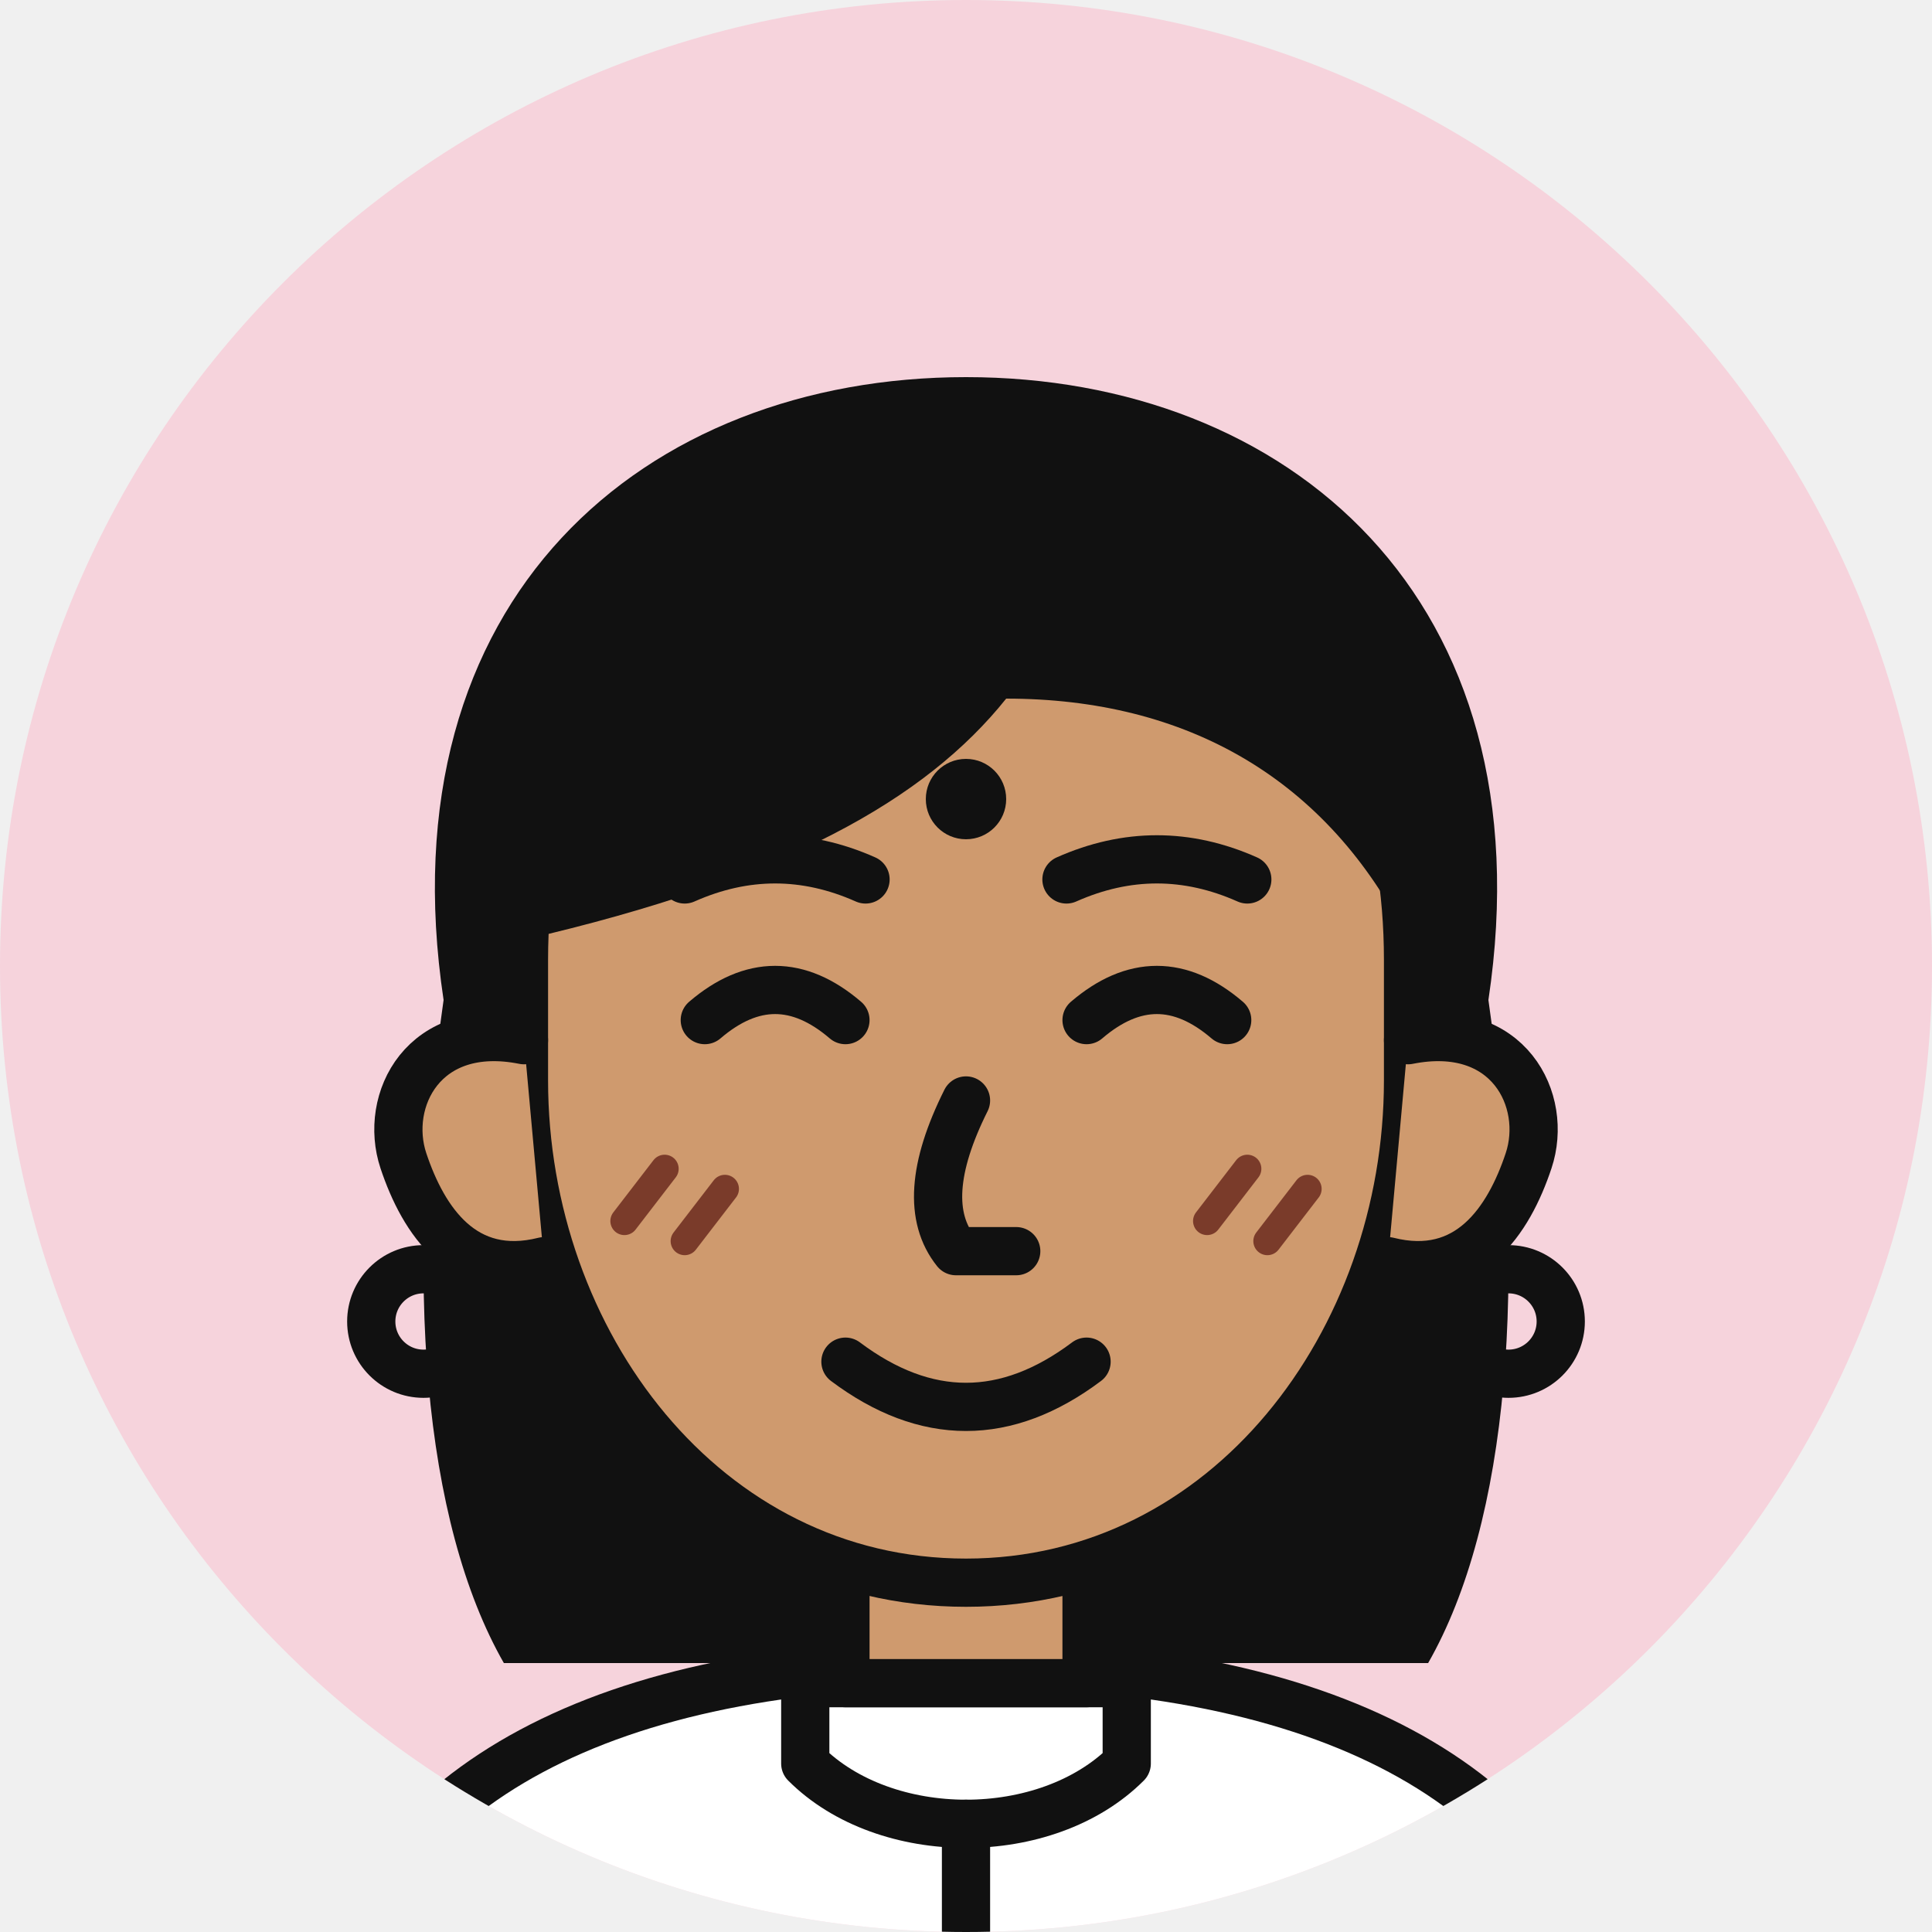
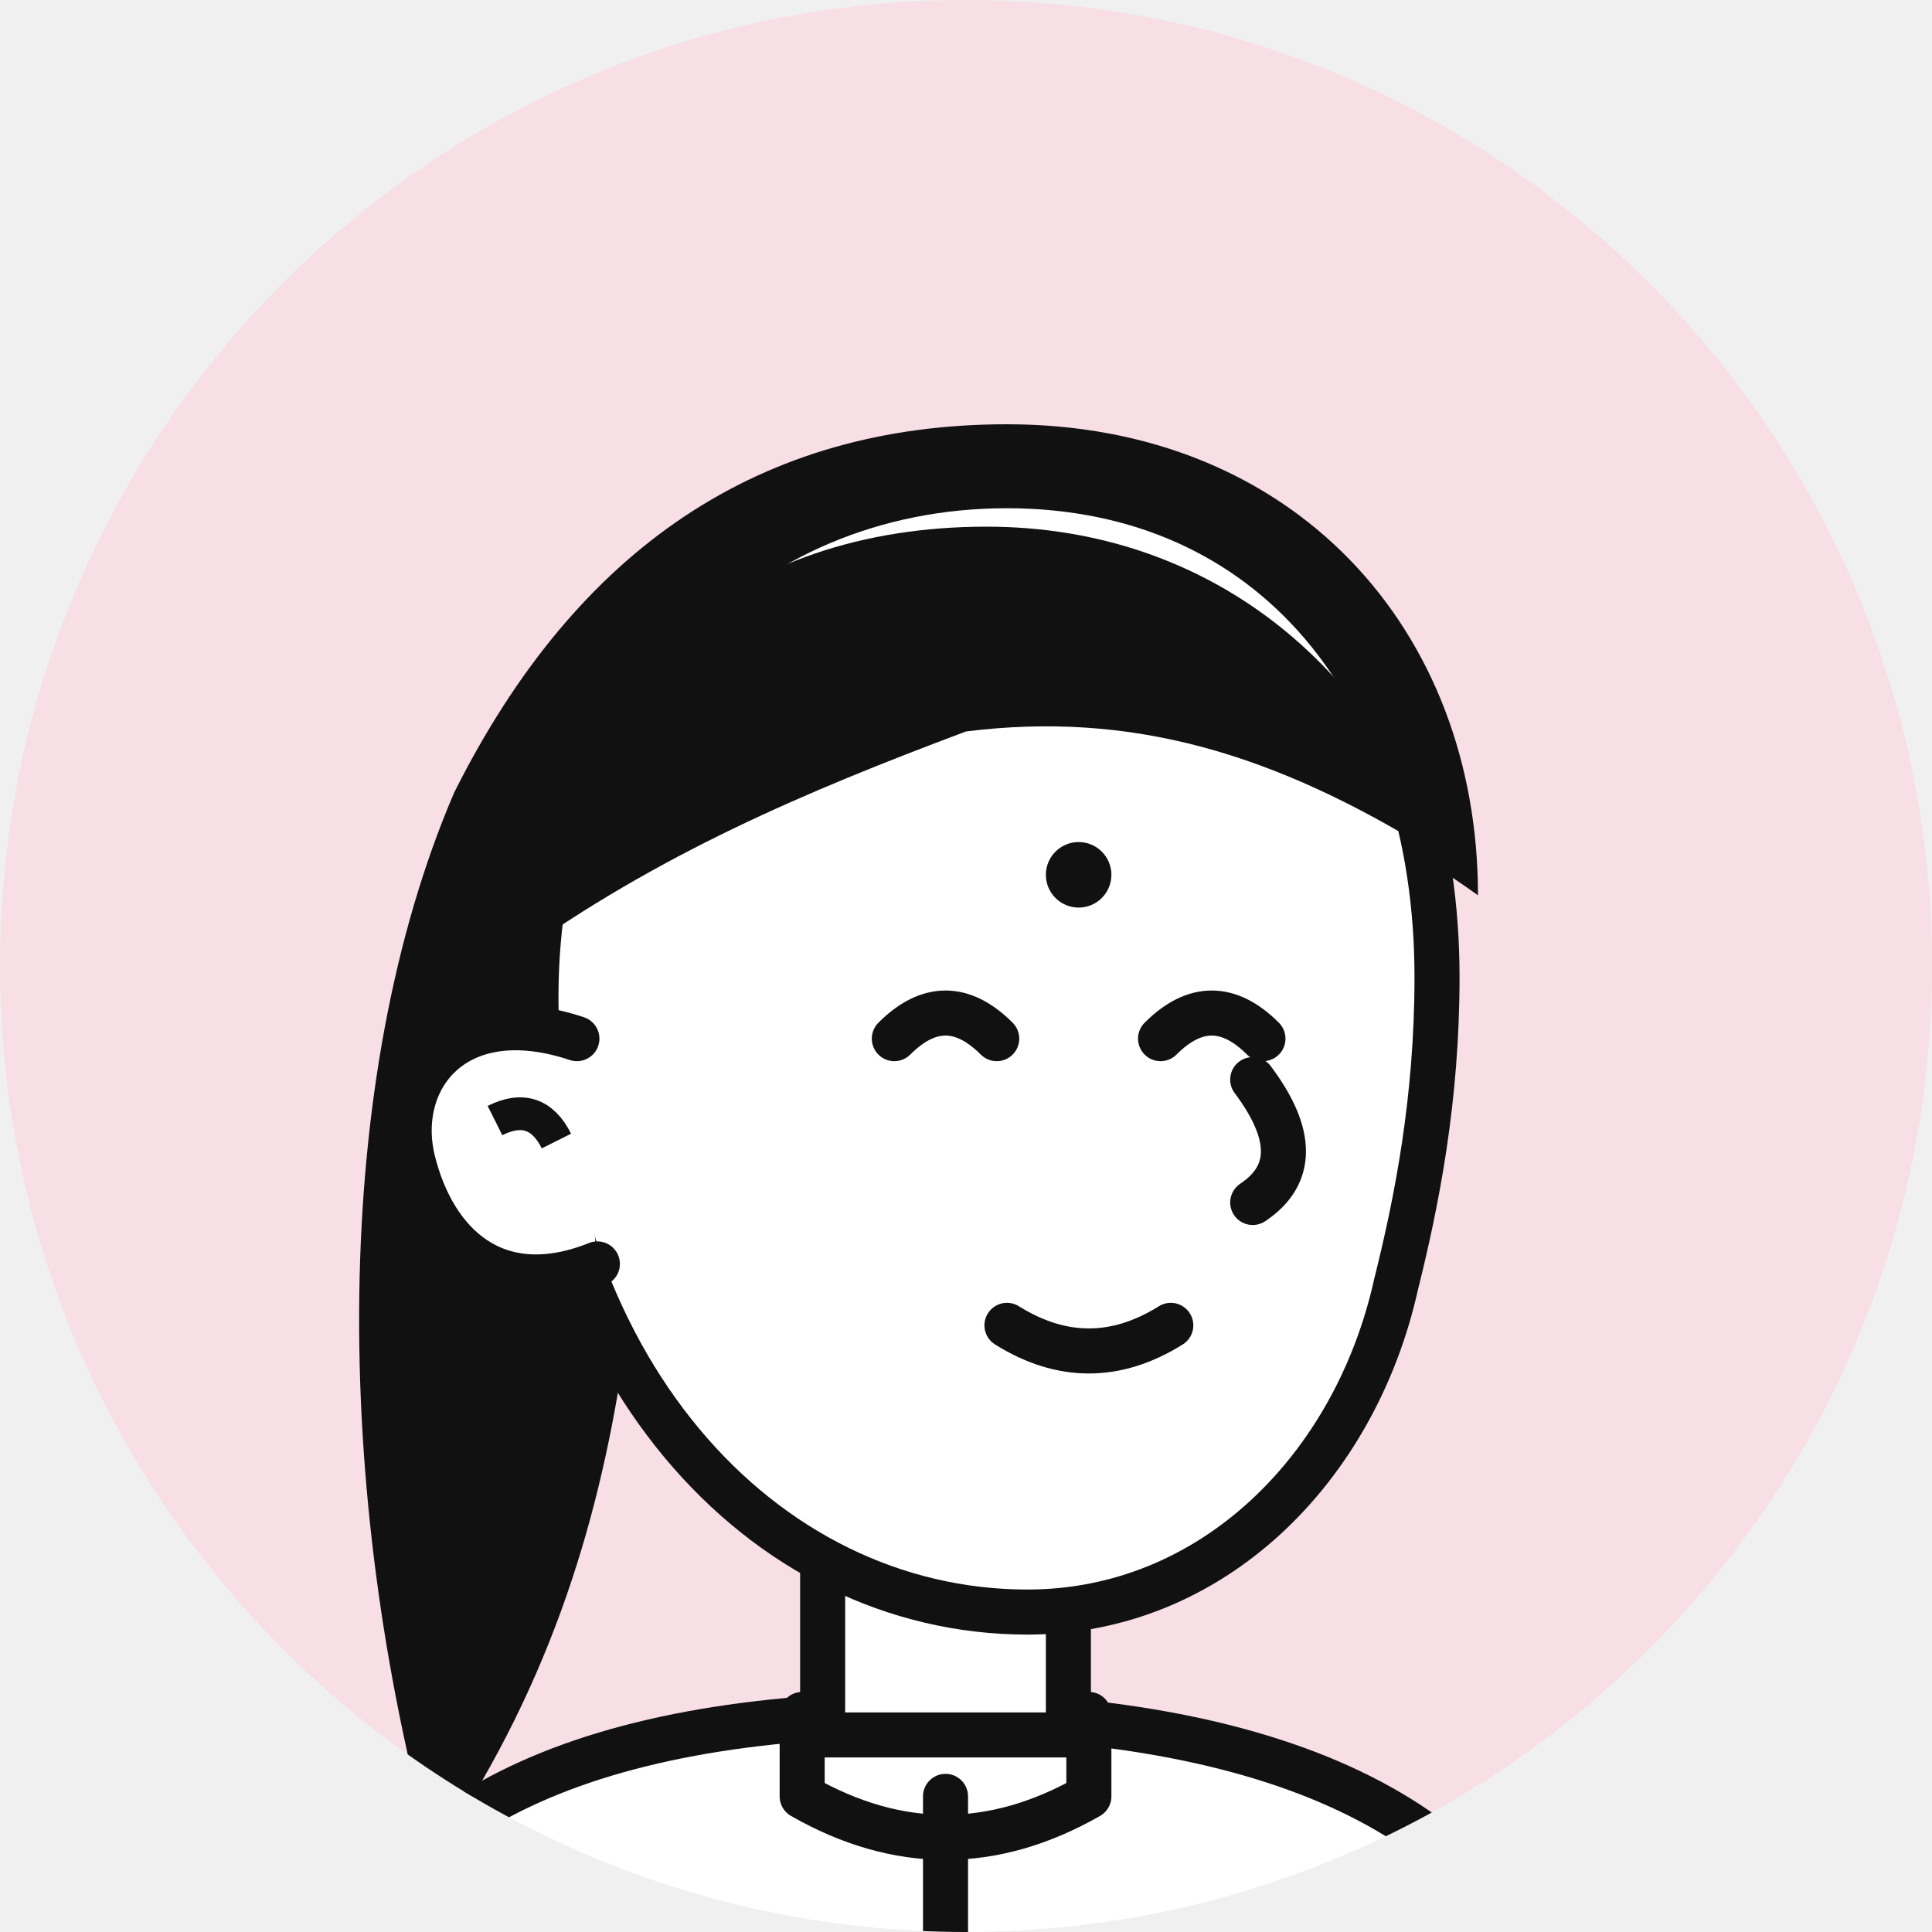
<svg xmlns="http://www.w3.org/2000/svg" viewBox="0 0 100 100">
  <defs>
    <clipPath id="c7">
      <circle cx="50" cy="50" r="50" />
    </clipPath>
  </defs>
  <g clip-path="url(#c7)">
-     <rect width="100" height="100" fill="#F6D3DC" />
-     <g transform="translate(50 58) scale(1.04) translate(-50 -56)">
-       <path d="M24 50c-3-20 10-31 26-31s29 11 26 31c2 14 1 26-3 33H27c-4-7-5-19-3-33z" fill="#111" />
-       <path d="M18 100c3-11 14-17 32-17s29 6 32 17" fill="#fff" stroke="#111" stroke-width="2.4" stroke-linecap="round" stroke-linejoin="round" />
-       <path d="M42 84h16v4c-2 2-5 3-8 3s-6-1-8-3z" fill="#fff" stroke="#111" stroke-width="2.4" stroke-linecap="round" stroke-linejoin="round" />
-       <path d="M50 91v9" stroke="#111" stroke-width="2.4" stroke-linecap="round" stroke-linejoin="round" />
-       <circle cx="50" cy="94" r="1" fill="#111" />
-       <circle cx="50" cy="98" r="1" fill="#111" />
-       <path d="M44 76v8h12v-8" fill="#CF9A6E" stroke="#111" stroke-width="2.4" stroke-linecap="round" stroke-linejoin="round" />
-       <path d="M28 48c0-14 9-24 22-24s22 10 22 24v6c0 13-9 25-22 25s-22-12-22-25z" fill="#CF9A6E" stroke="#111" stroke-width="2.4" stroke-linecap="round" stroke-linejoin="round" />
-       <path d="M28 52c-5-1-7 3-6 6s3 6 7 5M72 52c5-1 7 3 6 6s-3 6-7 5" fill="#CF9A6E" stroke="#111" stroke-width="2.4" stroke-linecap="round" stroke-linejoin="round" />
-       <path d="M37 51q3.5-3 7 0M56 51q3.5-3 7 0" fill="none" stroke="#111" stroke-width="2.4" stroke-linecap="round" stroke-linejoin="round" />
-       <path d="M36 44q4.5-2 9 0M55 44q4.5-2 9 0" fill="none" stroke="#111" stroke-width="2.4" stroke-linecap="round" stroke-linejoin="round" />
-       <path d="M50 55q-2.5 5-.5 7.5h3" fill="none" stroke="#111" stroke-width="2.4" stroke-linecap="round" stroke-linejoin="round" />
-       <path d="M44 68q6 4.5 12 0" fill="none" stroke="#111" stroke-width="2.4" stroke-linecap="round" stroke-linejoin="round" />
-       <path d="M33 61l2-2.6M36 62l2-2.6M62 61l2-2.6M65 62l2-2.6" stroke="#7A3B2A" stroke-width="1.4" stroke-linecap="round" />
-       <path d="M28 47c0-15 9-25 22-25s22 10 22 25c-4-8-11-12-20-12-4 5-11 9-24 12z" fill="#111" />
-       <circle cx="50" cy="40" r="2" fill="#111" />
-       <circle cx="23" cy="66" r="2.6" fill="none" stroke="#111" stroke-width="2.4" stroke-linecap="round" stroke-linejoin="round" />
-       <circle cx="77" cy="66" r="2.6" fill="none" stroke="#111" stroke-width="2.4" stroke-linecap="round" stroke-linejoin="round" />
+     <rect width="100" height="100" fill="#F7DFE5" />
+     <g transform="translate(50 58) scale(1.06) translate(-52 -56)">
+       <path d="M26 92c-5-18-5-38 1-52 6-12 15-18 27-18 14 0 23 10 23 23-7-5-13-7-20-6-7 3-13 4-20 3-1 18 0 34-11 50z" fill="#111" />
+       <path d="M20 100c3-10 13-15 30-15s28 5 31 15" fill="#fff" stroke="#111" stroke-width="2.2" stroke-linecap="round" stroke-linejoin="round" />
+       <path d="M44 85h14v4q-7 4-14 0z" fill="#fff" stroke="#111" stroke-width="2.2" stroke-linecap="round" stroke-linejoin="round" />
+       <path d="M51 89v11" stroke="#111" stroke-width="2.2" stroke-linecap="round" stroke-linejoin="round" />
+       <path d="M45 76v10h12v-7" fill="#fff" stroke="#111" stroke-width="2.2" stroke-linecap="round" stroke-linejoin="round" />
+       <path d="M31 50c0-15 10-25 23-25s21 10 21 24c0 6-1 11-2 15-2 9-9 16-18 16-13 0-24-12-24-30z" fill="#fff" stroke="#111" stroke-width="2.2" stroke-linecap="round" stroke-linejoin="round" />
+       <path d="M33 52c-6-2-9 2-8 6s4 7 9 5" fill="#fff" stroke="#111" stroke-width="2.2" stroke-linecap="round" stroke-linejoin="round" />
+       <path d="M29 56q2-1 3 1" fill="none" stroke="#111" stroke-width="1.6" />
+       <path d="M48.5 52q2.5-2.5 5 0M61.5 52q2.5-2.5 5 0" fill="none" stroke="#111" stroke-width="2.2" stroke-linecap="round" stroke-linejoin="round" />
+       <path d="M66 54q3 4 0 6" fill="none" stroke="#111" stroke-width="2.2" stroke-linecap="round" stroke-linejoin="round" />
+       <path d="M54 66q4 2.5 8 0" fill="none" stroke="#111" stroke-width="2.2" stroke-linecap="round" stroke-linejoin="round" />
+       <path d="M30 48c2-14 11-21 23-21 11 0 19 7 22 16-8-5-15-7-23-6-8 3-15 6-22 11z" fill="#111" />
+       <circle cx="57.5" cy="44" r="1.6" fill="#111" />
+       <circle cx="29" cy="66" r="2.2" fill="none" stroke="#111" stroke-width="2.2" stroke-linecap="round" stroke-linejoin="round" />
    </g>
  </g>
</svg>
